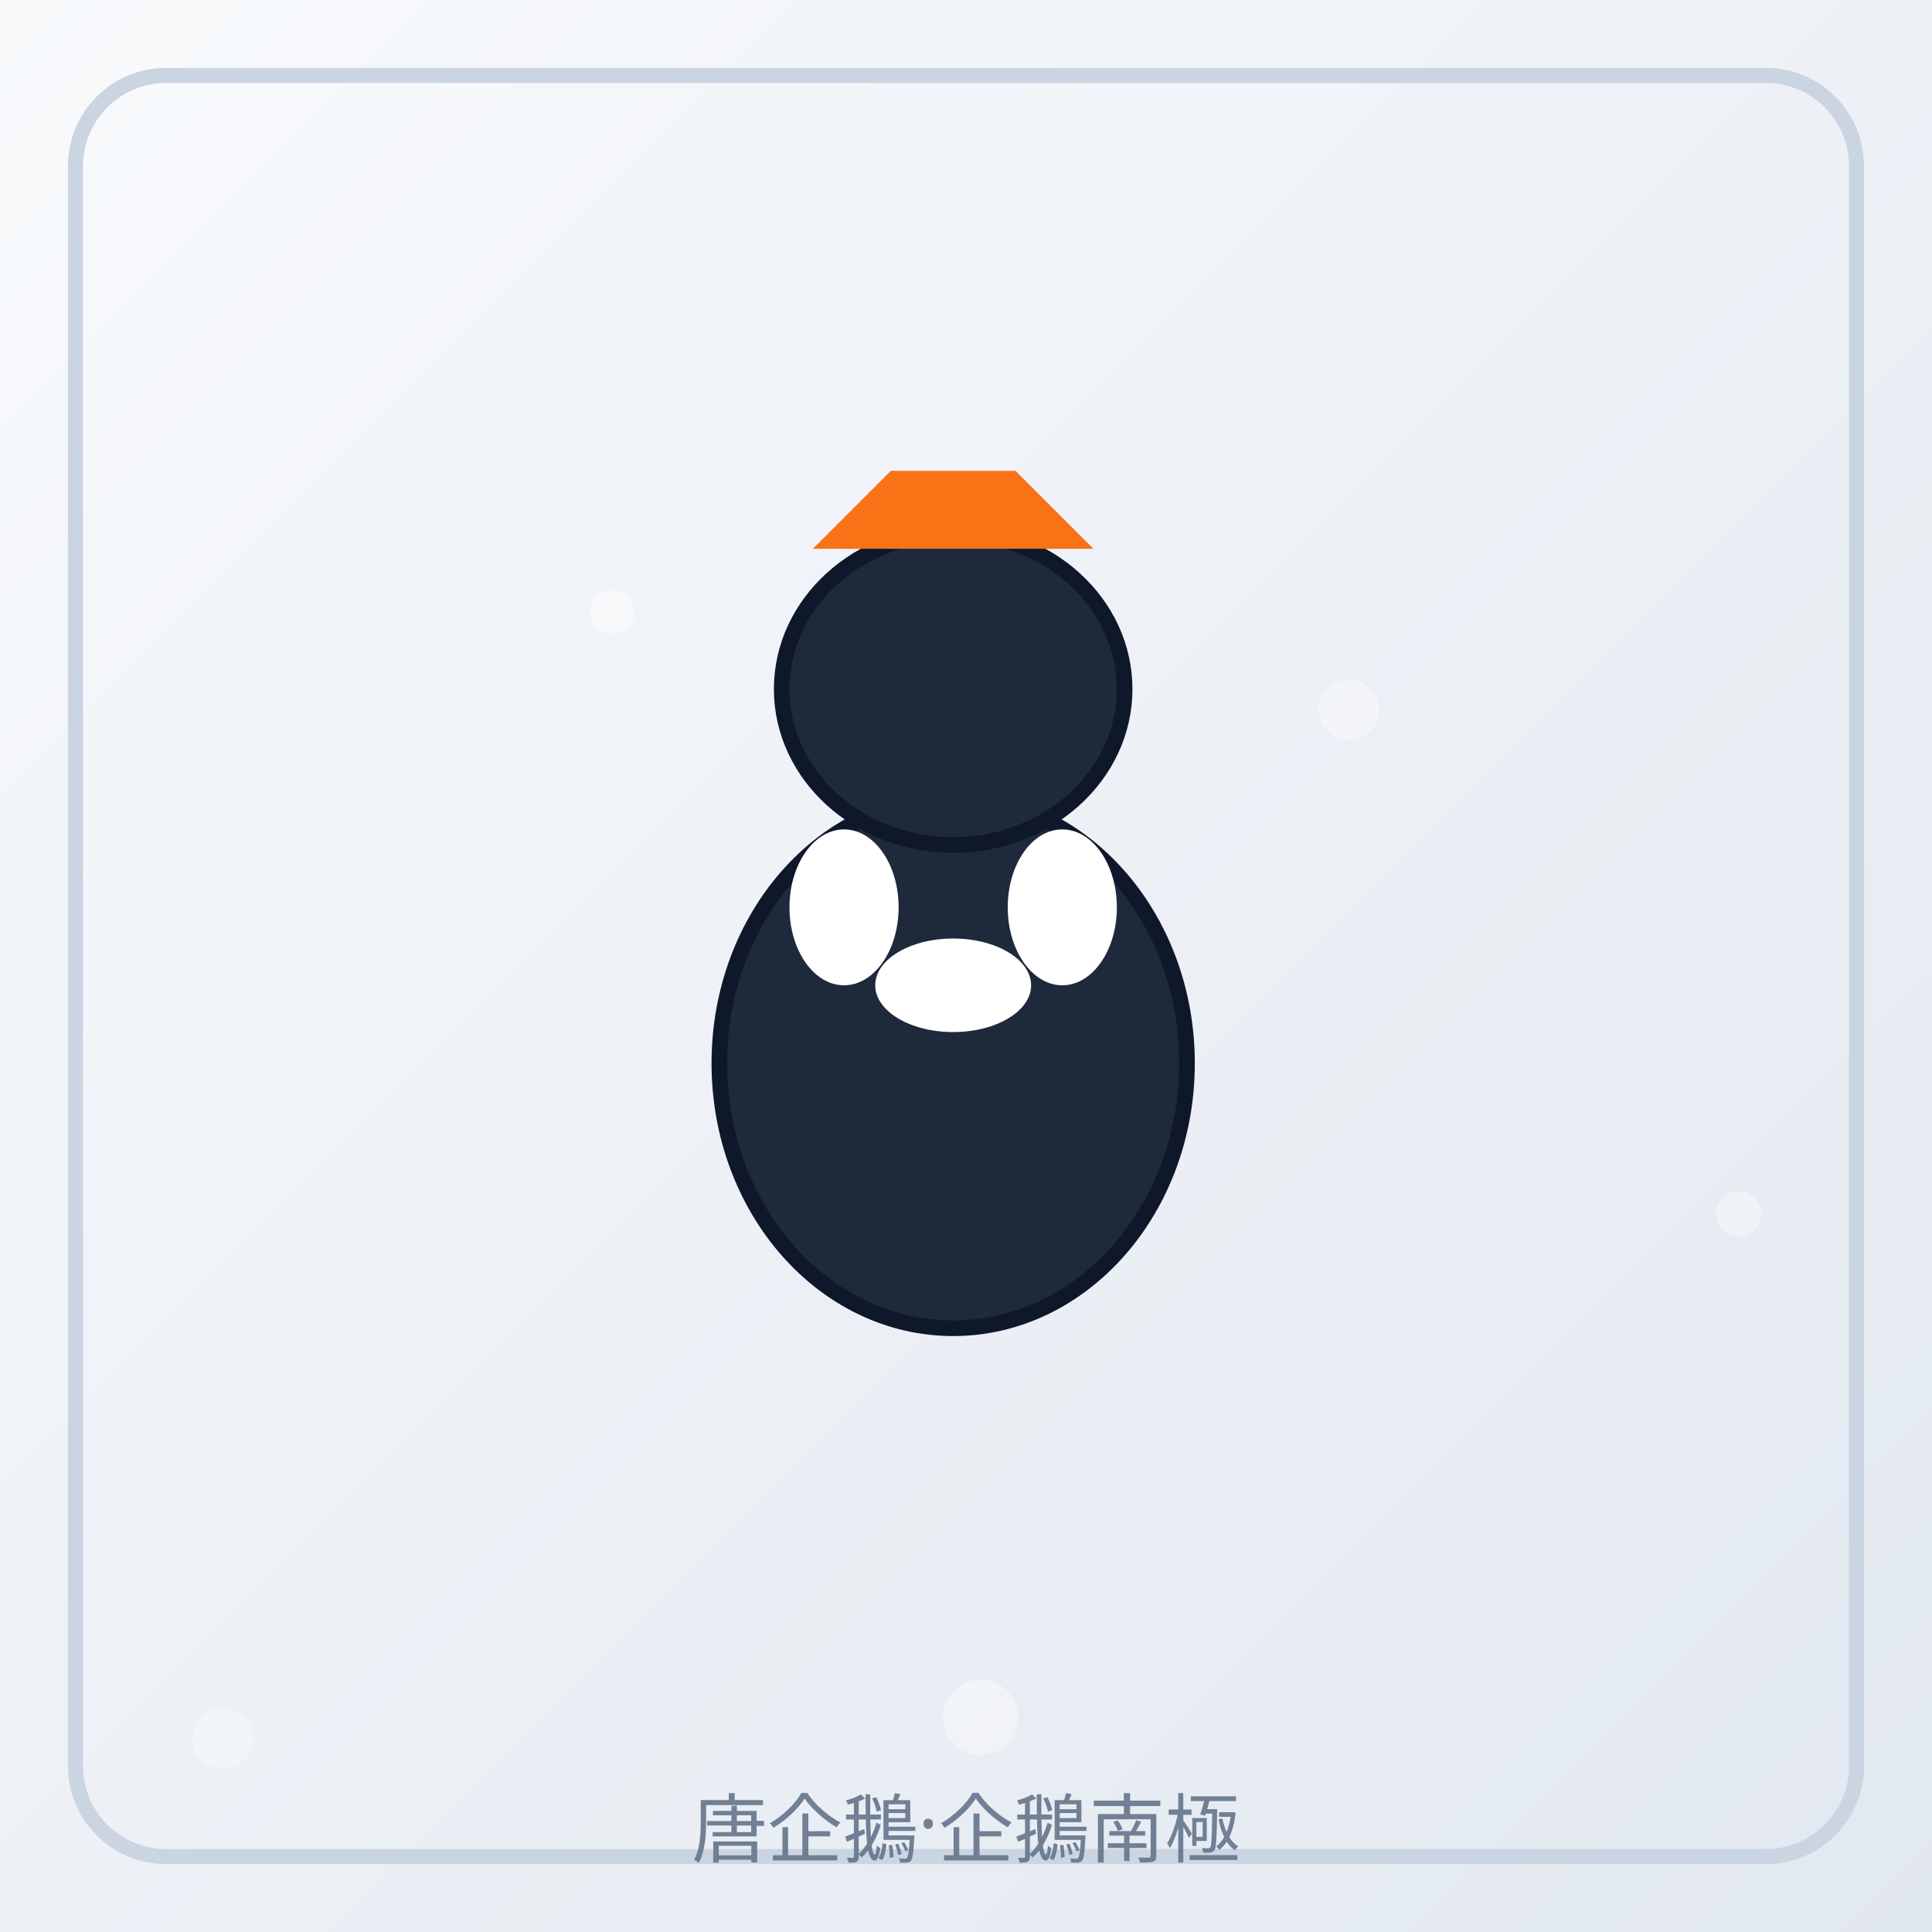
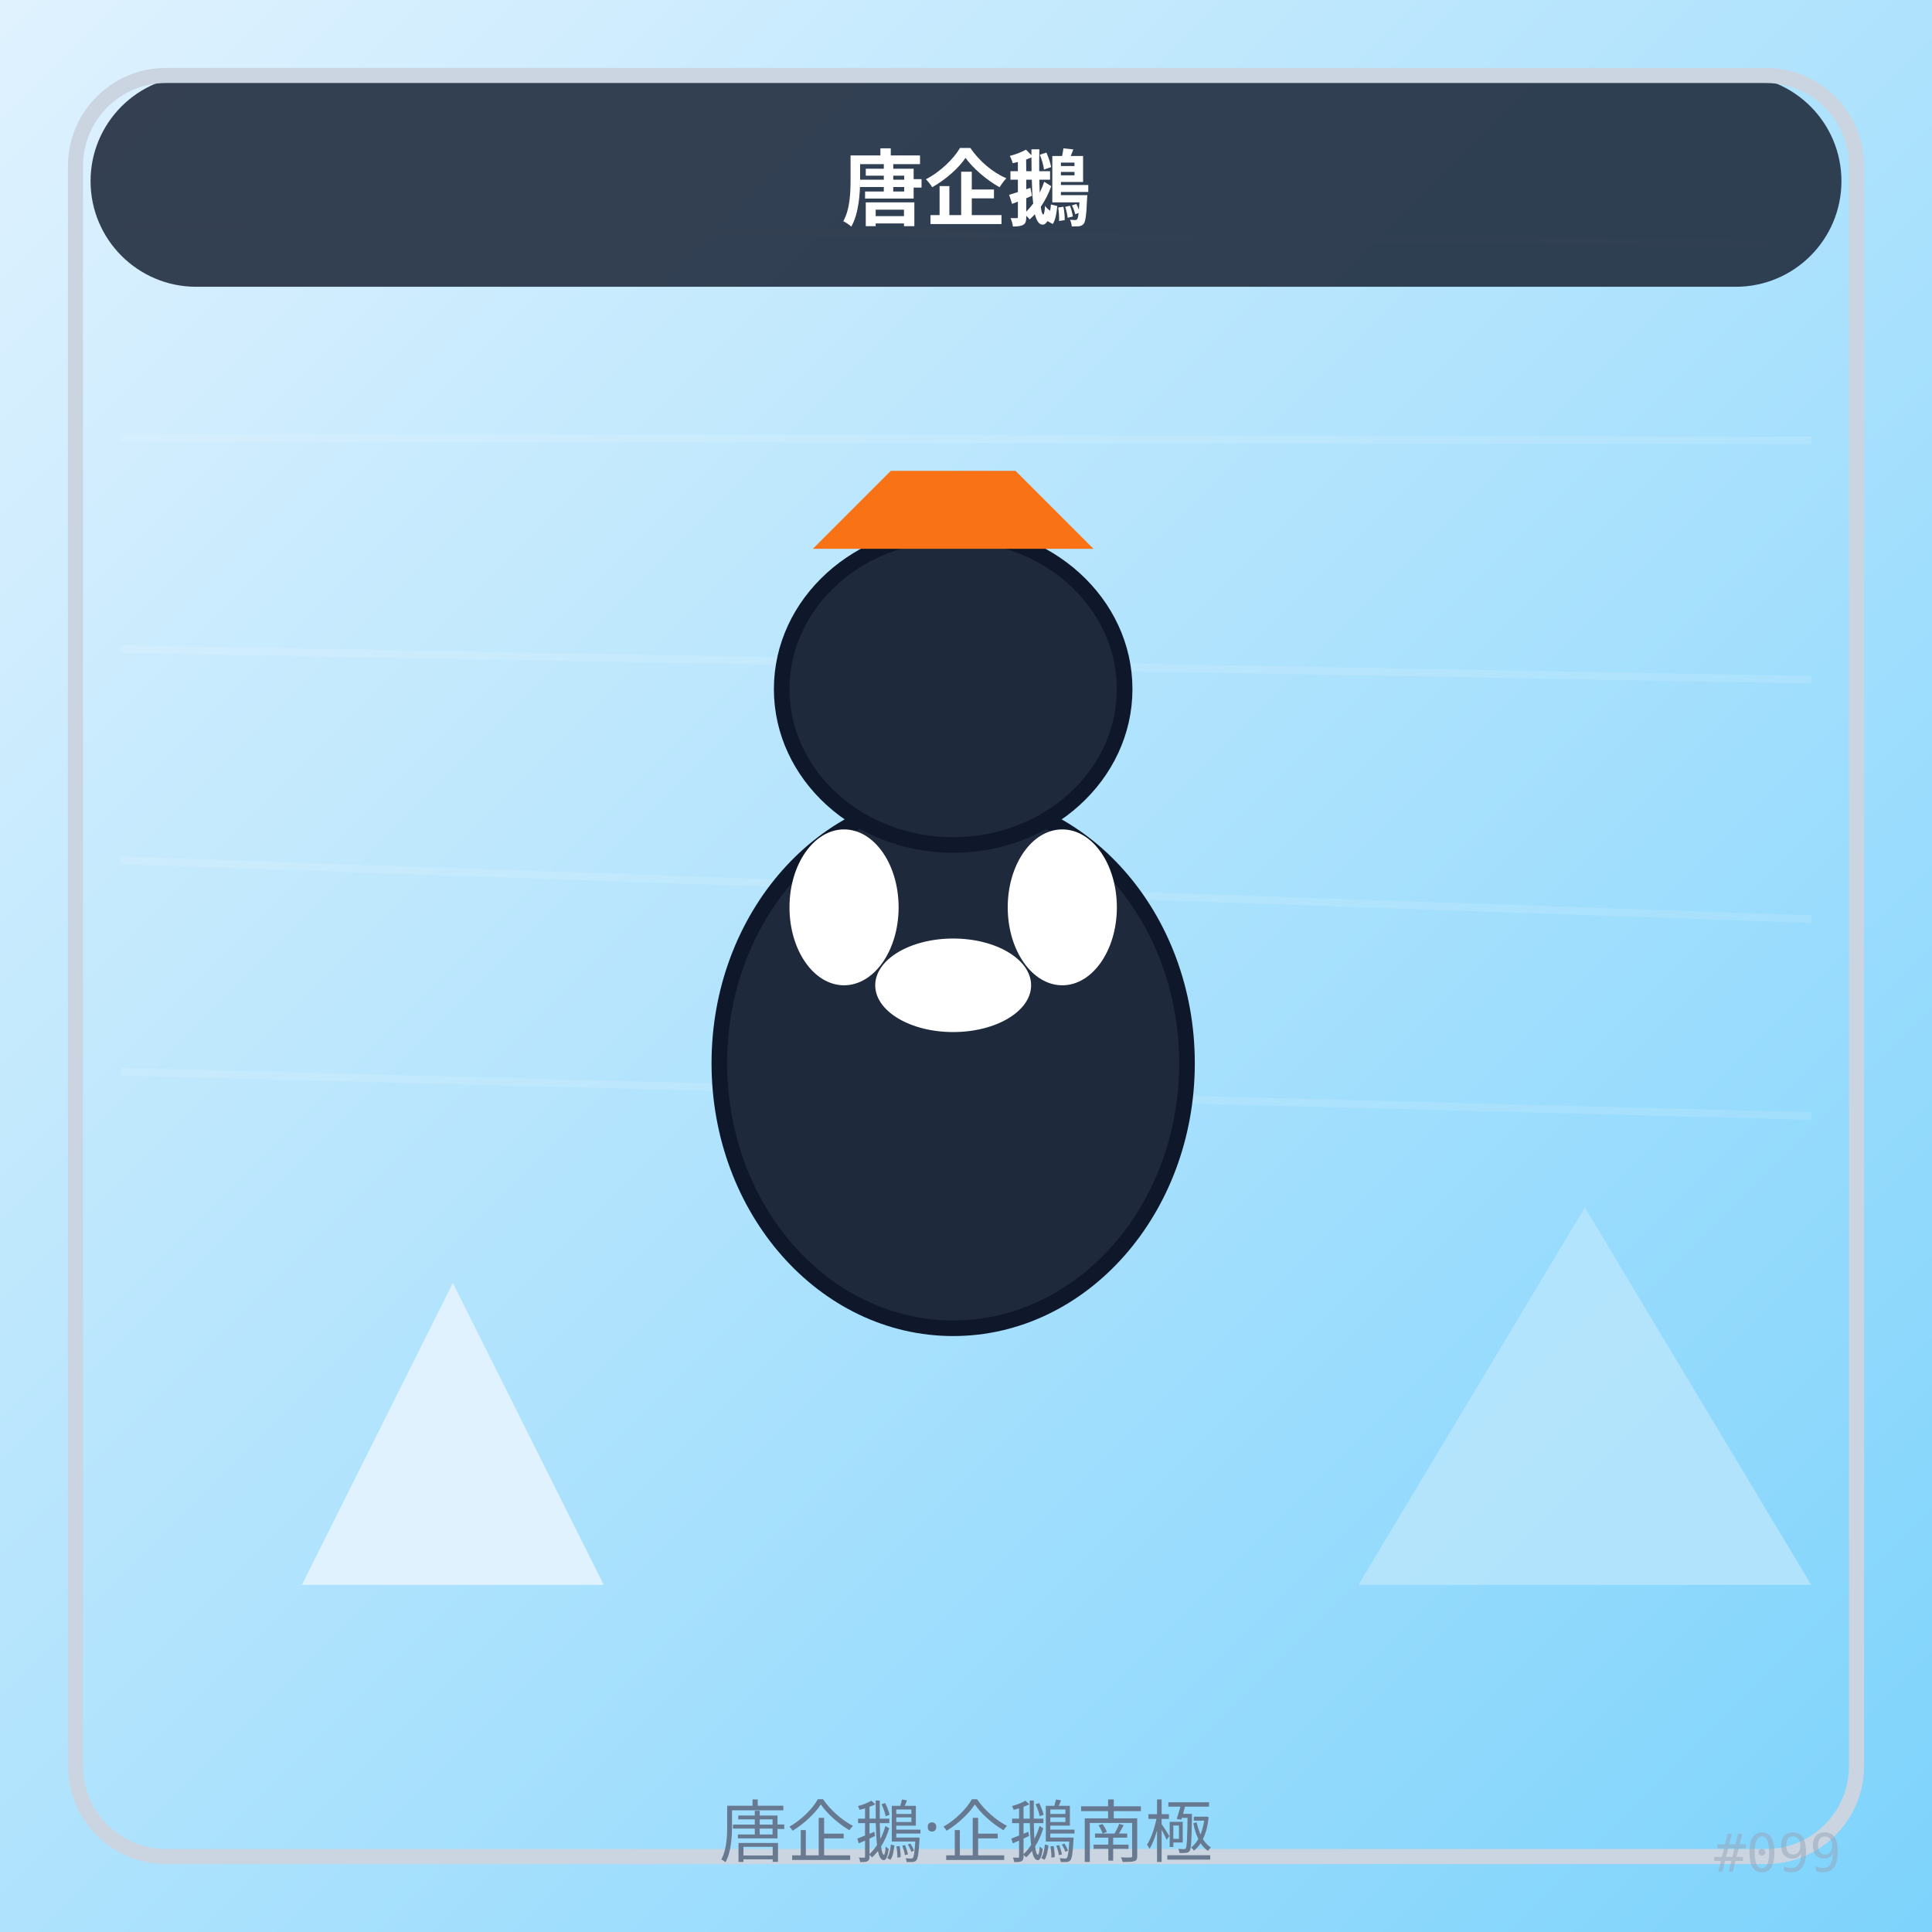
<svg xmlns="http://www.w3.org/2000/svg" viewBox="0 0 256 256" width="256" height="256">
  <defs>
    <linearGradient id="bg" x1="0%" y1="0%" x2="100%" y2="100%">
-       <stop offset="0%" stop-color="#f8fafc" />
-       <stop offset="100%" stop-color="#e2e8f0" />
+       <stop offset="0%" stop-color="#e0f2fe" />
+       <stop offset="100%" stop-color="#7dd3fc" />
    </linearGradient>
    <linearGradient id="gold" x1="0%" y1="0%" x2="100%" y2="100%">
      <stop offset="0%" stop-color="#fcd34d" />
      <stop offset="50%" stop-color="#f59e0b" />
      <stop offset="100%" stop-color="#fcd34d" />
    </linearGradient>
  </defs>
  <rect width="256" height="256" fill="url(#bg)" />
-   <circle cx="81.128" cy="81.128" r="3" fill="#fff" opacity="0.35" />
-   <circle cx="29.504" cy="230.384" r="4" fill="#fff" opacity="0.35" />
-   <circle cx="129.944" cy="227.576" r="5" fill="#fff" opacity="0.35" />
-   <circle cx="230.384" cy="160.832" r="3" fill="#fff" opacity="0.35" />
-   <circle cx="178.76" cy="94.088" r="4" fill="#fff" opacity="0.35" />
+   <line x1="16" y1="30" x2="240" y2="32.264" stroke="#fff" stroke-width="1" opacity="0.12" />
+   <line x1="16" y1="58" x2="240" y2="58.352" stroke="#fff" stroke-width="1" opacity="0.12" />
+   <line x1="16" y1="86" x2="240" y2="90.072" stroke="#fff" stroke-width="1" opacity="0.12" />
+   <line x1="16" y1="114" x2="240" y2="121.792" stroke="#fff" stroke-width="1" opacity="0.12" />
+   <line x1="16" y1="142" x2="240" y2="147.88" stroke="#fff" stroke-width="1" opacity="0.12" />
+   <rect x="12" y="10" width="232" height="28" rx="14" fill="#1e293b" opacity="0.88" />
+   <text x="128" y="29" text-anchor="middle" font-family="Segoe UI,sans-serif" font-size="11" font-weight="700" fill="#fff">唐企鵝</text>
+   <polygon points="40,210 60,170 80,210" fill="#e0f2fe" />
+   <polygon points="180,210 210,160 240,210" fill="#bae6fd" opacity="0.8" />
  <g transform="translate(126.3,122.294) rotate(0) scale(1.03282)">
    <ellipse cx="0" cy="18" rx="30" ry="34" fill="#1e293b" stroke="#0f172a" stroke-width="2" />
    <ellipse cx="0" cy="-30" rx="22" ry="20" fill="#1e293b" stroke="#0f172a" stroke-width="2" />
    <polygon points="-18,-48 -8,-58 8,-58 18,-48" fill="#f97316" />
    <ellipse cx="-14" cy="-2" rx="7" ry="10" fill="#fff" />
    <ellipse cx="14" cy="-2" rx="7" ry="10" fill="#fff" />
    <ellipse cx="0" cy="8" rx="10" ry="6" fill="#fff" />
  </g>
  <rect x="10" y="10" width="236" height="236" rx="12" fill="none" stroke="#cbd5e1" stroke-width="2" />
-   <text x="128" y="246" text-anchor="middle" font-family="Segoe UI, sans-serif" font-size="10" fill="#64748b" opacity="0.9">唐企鵝·企鵝南極</text>
+   <text x="128" y="246" text-anchor="middle" font-family="Segoe UI, sans-serif" font-size="9" fill="#64748b" opacity="0.95">唐企鵝·企鵝南極</text>
+   <text x="244" y="248" text-anchor="end" font-family="monospace" font-size="7" fill="#94a3b8" opacity="0.5">#099</text>
</svg>
